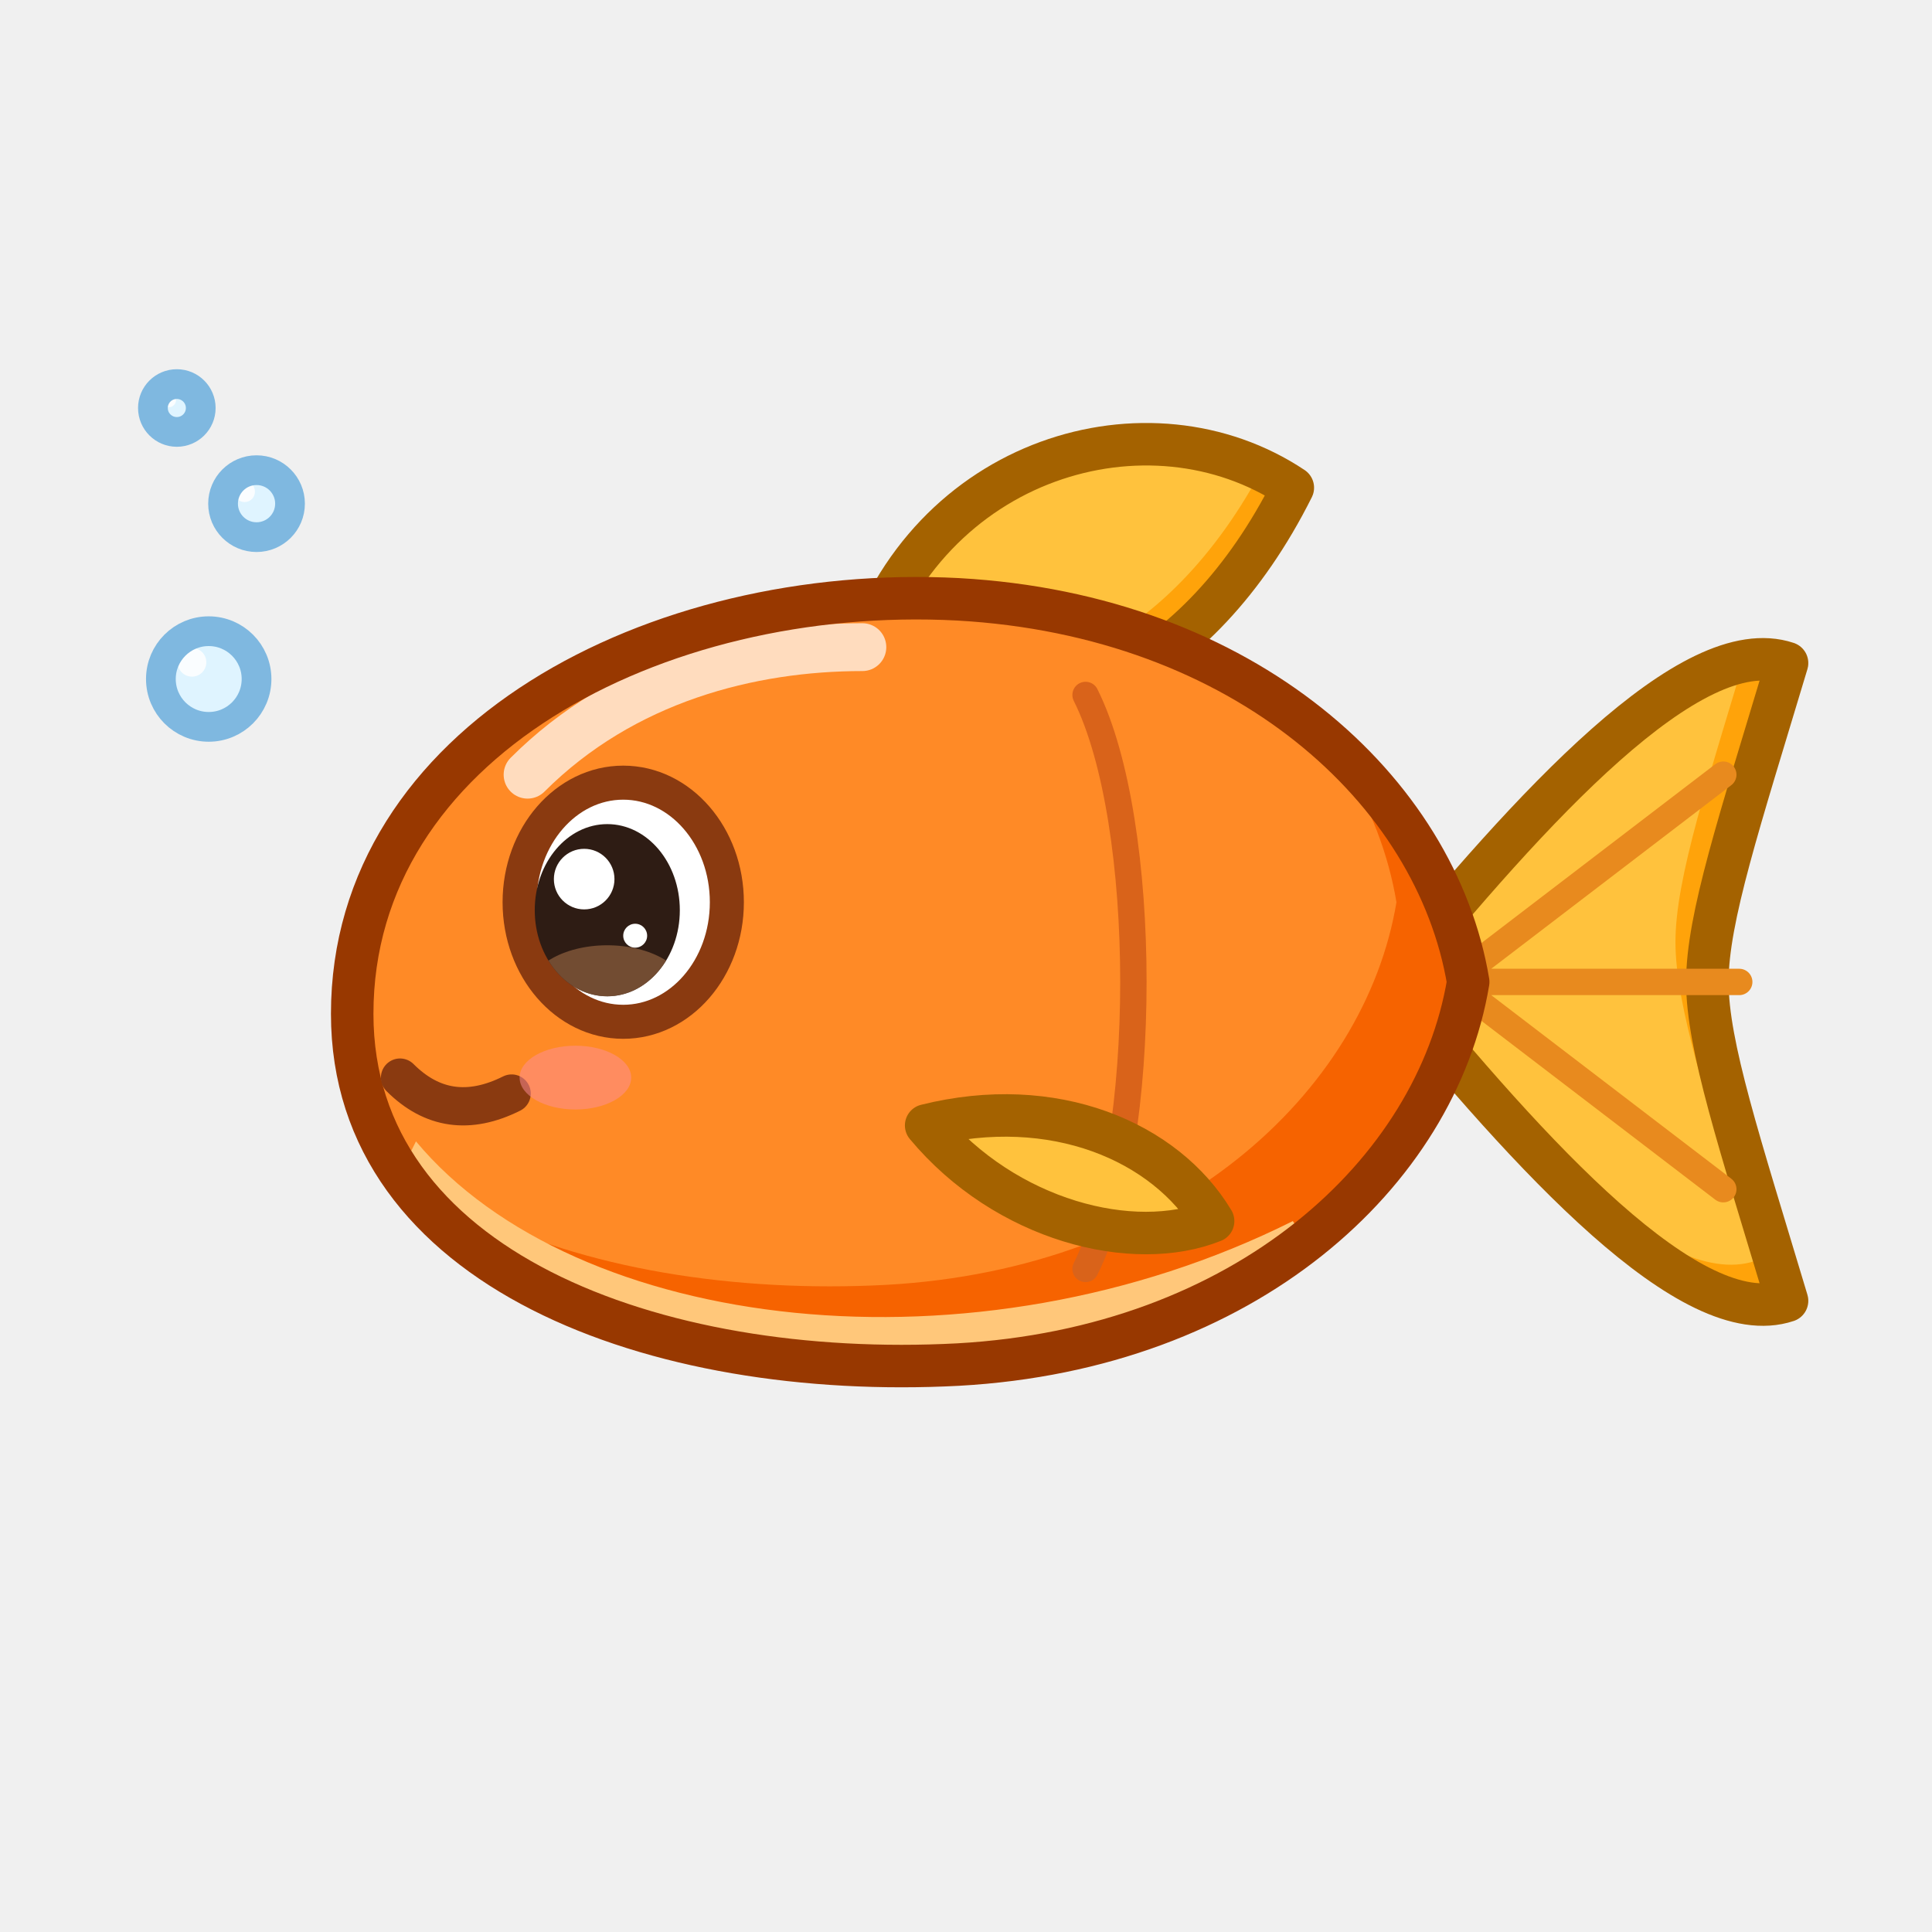
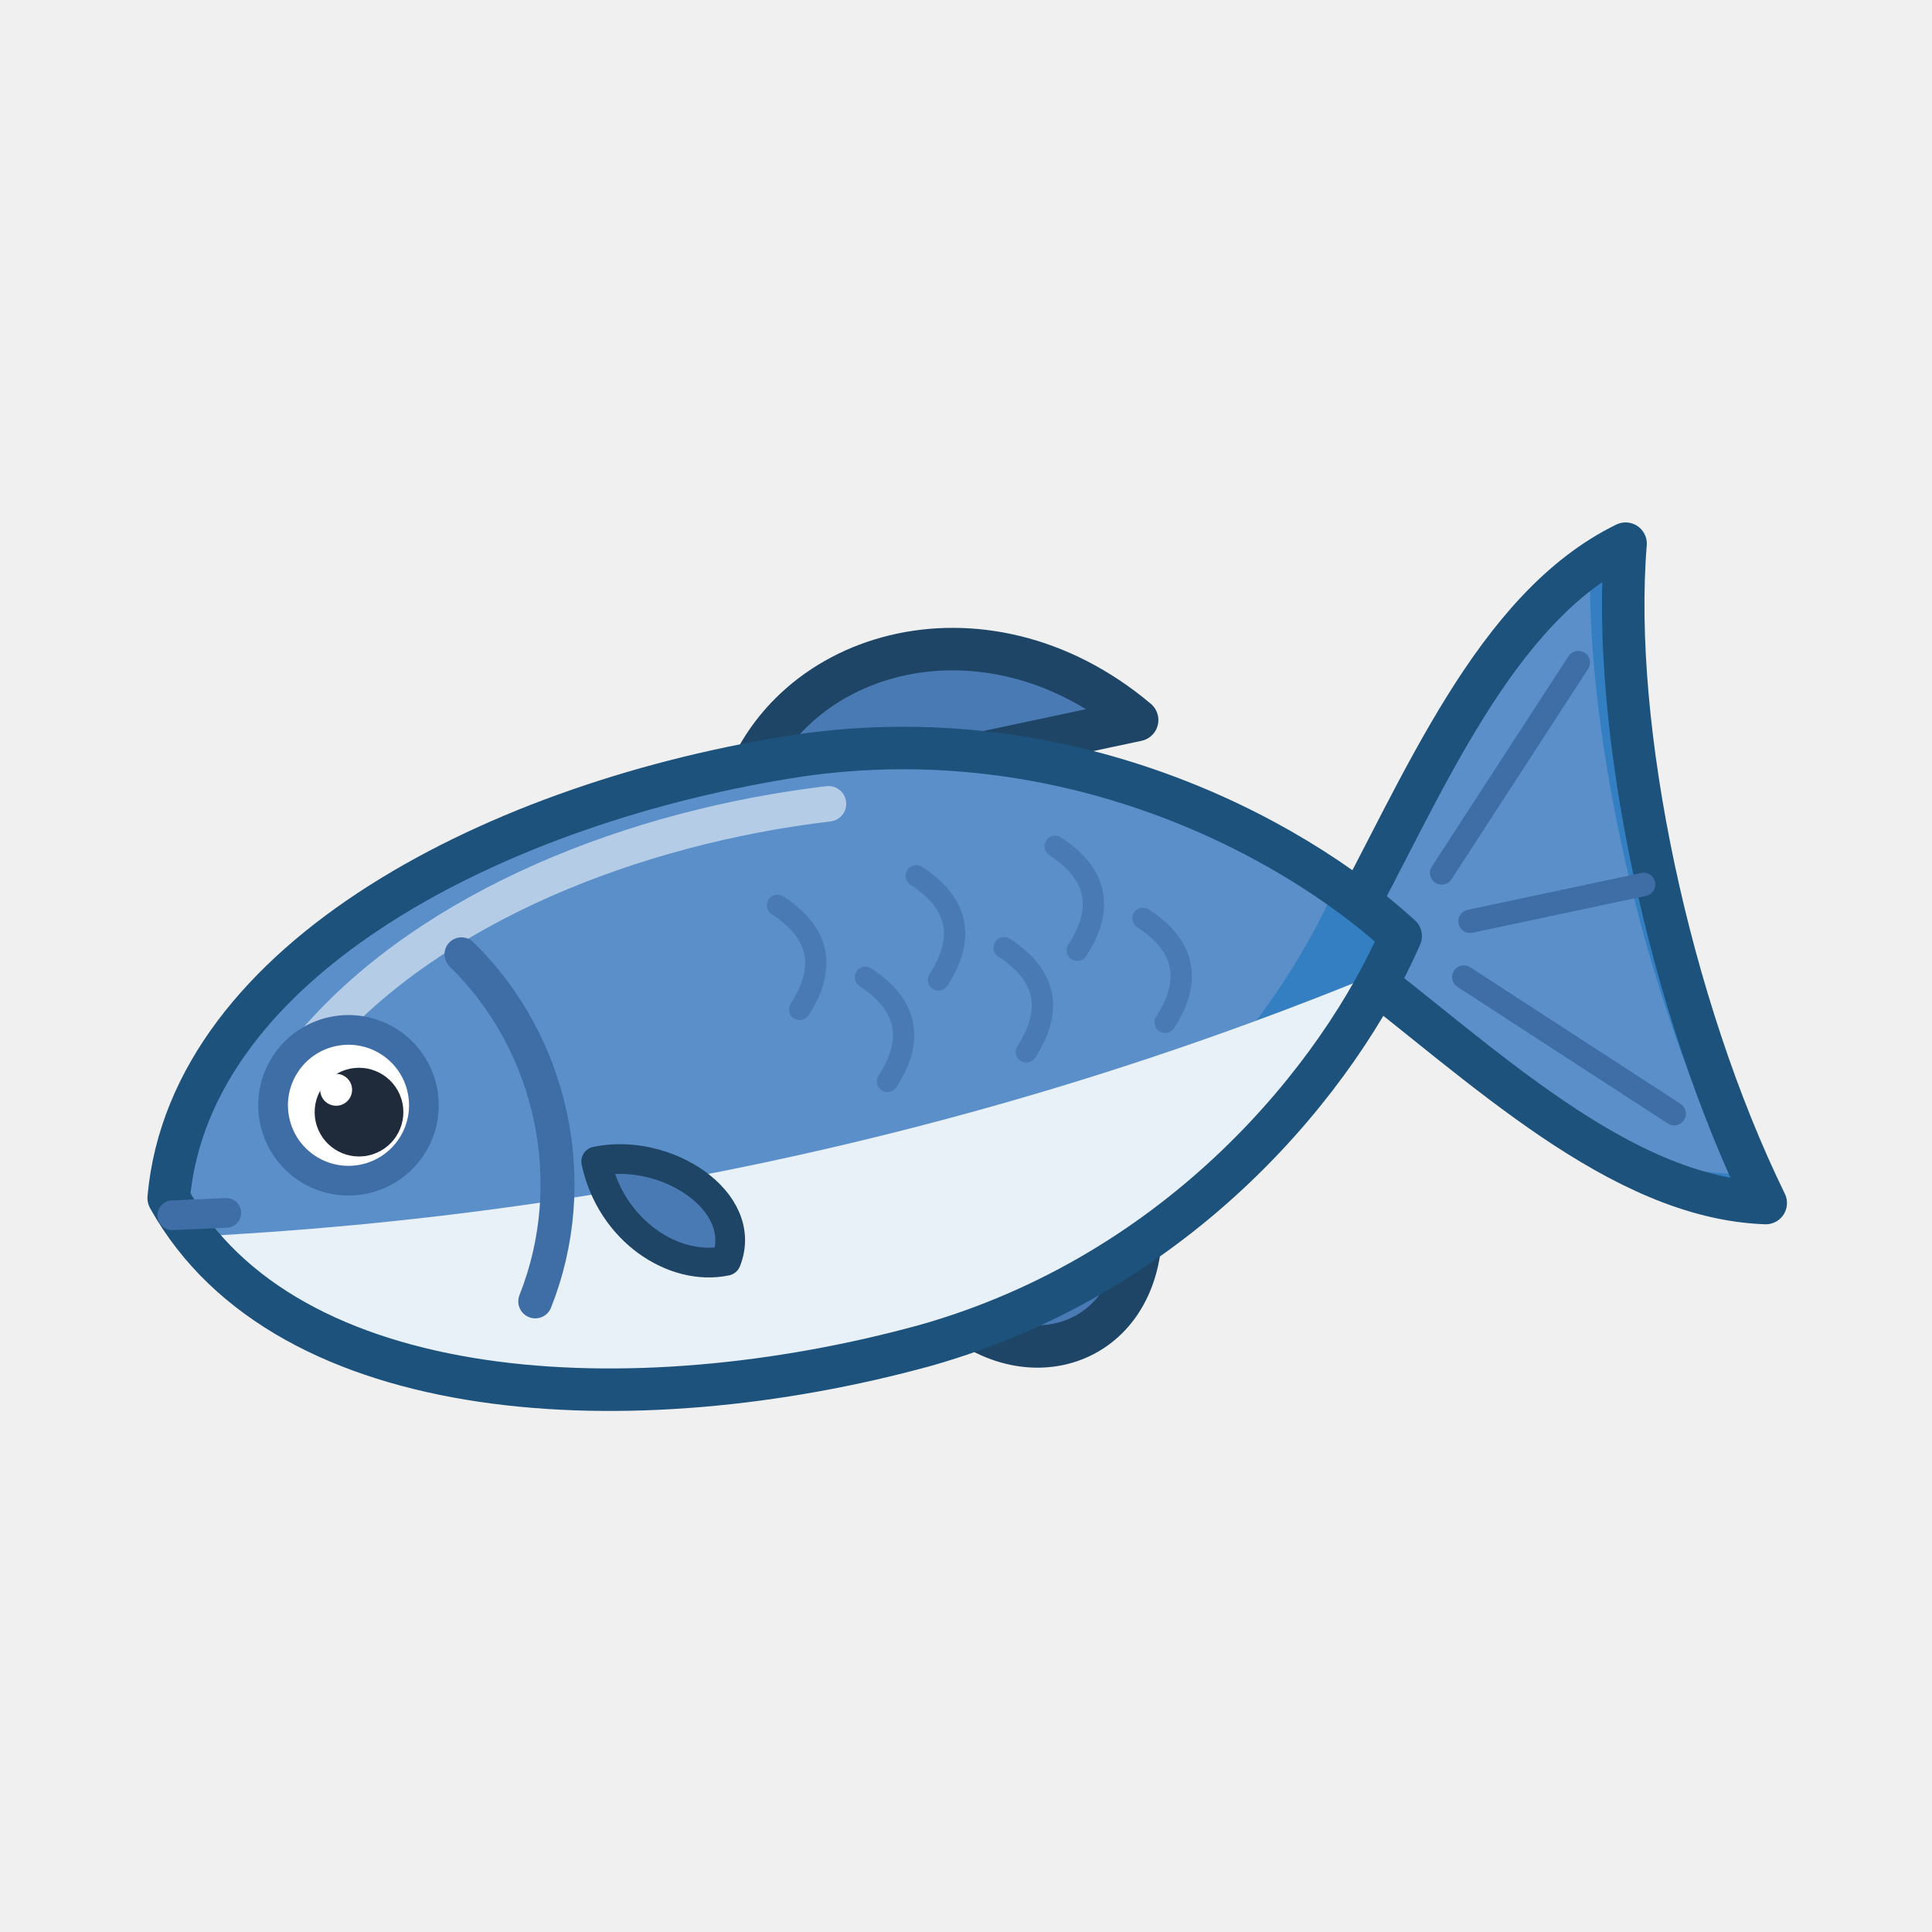
<svg xmlns="http://www.w3.org/2000/svg" viewBox="0 0 200 200" width="200" height="200">
  <defs>
-     <clipPath id="cfa0b359e5">
-       <path d="M52,0 C70,-22 90,-44 102,-40 C96,-20 92,-8 92,0 C92,8 96,20 102,40 C90,44 70,22 52,0 Z" />
+     <clipPath id="ca593391bf">
+       <path d="M-14,-30 C-6,-46 18,-48 32,-30 Z" />
    </clipPath>
-     <clipPath id="c956301fb0">
-       <path d="M-14,-40 C-6,-66 22,-74 40,-62 C34,-50 26,-42 18,-38 Z" />
+     <clipPath id="cac37c3d87">
+       <path d="M50,-2 C62,-16 74,-34 90,-38 C84,-18 84,14 90,38 C74,34 62,16 50,2 Z" />
    </clipPath>
-     <clipPath id="c78c9654b1">
-       <path d="M-78,4 C-78,-30 -40,-50 -2,-48 C34,-46 58,-24 62,0 C58,24 34,46 -2,48 C-40,50 -78,36 -78,4 Z" />
-     </clipPath>
-     <clipPath id="ce115ccae1">
-       <path d="M-55.1,-9 A9.1,10.8 0 1 0 -36.9,-9 A9.1,10.8 0 1 0 -55.1,-9Z" />
+     <clipPath id="c0f876a801">
+       <path d="M-86,0 C-78,-26 -40,-36 -6,-34 C24,-32 46,-14 56,0 C46,14 24,32 -6,34 C-40,36 -78,26 -86,0 Z" />
    </clipPath>
  </defs>
-   <g transform="translate(100 100) scale(0.8252 0.8252) translate(1 2)">
-     <path d="M52,0 C70,-22 90,-44 102,-40 C96,-20 92,-8 92,0 C92,8 96,20 102,40 C90,44 70,22 52,0 Z" fill="#FFA30A" />
-     <g clip-path="url(#cfa0b359e5)">
-       <path d="M52,0 C70,-22 90,-44 102,-40 C96,-20 92,-8 92,0 C92,8 96,20 102,40 C90,44 70,22 52,0 Z" fill="#FFC23D" transform="translate(-4 -5)" />
+   <g transform="translate(95.6 107.4) rotate(-12) scale(0.9182 0.9182) translate(-1 0)">
+     <path d="M-14,-30 C-6,-46 18,-48 32,-30 Z" fill="#366C9F" />
+     <g clip-path="url(#ca593391bf)">
+       <path d="M-14,-30 C-6,-46 18,-48 32,-30 Z" fill="#4A7AB4" transform="translate(-2 -2)" />
    </g>
-     <path d="M52,0 C70,-22 90,-44 102,-40 C96,-20 92,-8 92,0 C92,8 96,20 102,40 C90,44 70,22 52,0 Z" fill="none" stroke="#A46200" stroke-width="5.33" stroke-linejoin="round" />
-     <path d="M60,0 L94,-26 M60,0 L94,26 M60,0 L96,0" fill="none" stroke="#E88A1E" stroke-width="3.31" stroke-linecap="round" stroke-linejoin="round" />
-     <path d="M-14,-40 C-6,-66 22,-74 40,-62 C34,-50 26,-42 18,-38 Z" fill="#FFA30A" />
-     <g clip-path="url(#c956301fb0)">
-       <path d="M-14,-40 C-6,-66 22,-74 40,-62 C34,-50 26,-42 18,-38 Z" fill="#FFC23D" transform="translate(-3 -4)" />
+     <path d="M-14,-30 C-6,-46 18,-48 32,-30 Z" fill="none" stroke="#1E4566" stroke-width="4.79" stroke-linejoin="round" />
+     <path d="M-4,28 C2,40 16,40 20,28 Z" fill="#4A7AB4" />
+     <path d="M-4,28 C2,40 16,40 20,28 Z" fill="none" stroke="#1E4566" stroke-width="4.79" stroke-linejoin="round" />
+     <path d="M50,-2 C62,-16 74,-34 90,-38 C84,-18 84,14 90,38 C74,34 62,16 50,2 Z" fill="#337FC2" />
+     <g clip-path="url(#cac37c3d87)">
+       <path d="M50,-2 C62,-16 74,-34 90,-38 C84,-18 84,14 90,38 C74,34 62,16 50,2 Z" fill="#5B8FC9" transform="translate(-3 -4)" />
    </g>
-     <path d="M-14,-40 C-6,-66 22,-74 40,-62 C34,-50 26,-42 18,-38 Z" fill="none" stroke="#A46200" stroke-width="5.33" stroke-linejoin="round" />
-     <path d="M-78,4 C-78,-30 -40,-50 -2,-48 C34,-46 58,-24 62,0 C58,24 34,46 -2,48 C-40,50 -78,36 -78,4 Z" fill="#F66300" />
-     <g clip-path="url(#c78c9654b1)">
-       <path d="M-78,4 C-78,-30 -40,-50 -2,-48 C34,-46 58,-24 62,0 C58,24 34,46 -2,48 C-40,50 -78,36 -78,4 Z" fill="#FF8A26" transform="translate(-9 -10)" />
+     <path d="M50,-2 C62,-16 74,-34 90,-38 C84,-18 84,14 90,38 C74,34 62,16 50,2 Z" fill="none" stroke="#1C527C" stroke-width="4.79" stroke-linejoin="round" />
+     <path d="M62,-6 L82,-26 M64,0 L84,0 M62,6 L82,26" fill="none" stroke="#3F6EA6" stroke-width="2.64" stroke-linecap="round" stroke-linejoin="round" />
+     <path d="M-86,0 C-78,-26 -40,-36 -6,-34 C24,-32 46,-14 56,0 C46,14 24,32 -6,34 C-40,36 -78,26 -86,0 Z" fill="#337FC2" />
+     <g clip-path="url(#c0f876a801)">
+       <path d="M-86,0 C-78,-26 -40,-36 -6,-34 C24,-32 46,-14 56,0 C46,14 24,32 -6,34 C-40,36 -78,26 -86,0 Z" fill="#5B8FC9" transform="translate(-6 -7)" />
    </g>
-     <g clip-path="url(#c78c9654b1)">
-       <path d="M-70,20 C-50,44 0,50 40,30 L60,60 L-90,60 Z" fill="#FFC77A" />
+     <g clip-path="url(#c0f876a801)">
+       <path d="M-100,2 C-60,10 0,16 70,0 L70,60 L-100,60 Z" fill="#E8F0F8" />
+       <path d="M-12,-18 Q-6,-12 -12,-6" fill="none" stroke="#4A7AB4" stroke-width="2.4" stroke-linecap="round" stroke-linejoin="round" />
+       <path d="M-4,-8 Q2,-2 -4,4" fill="none" stroke="#4A7AB4" stroke-width="2.4" stroke-linecap="round" stroke-linejoin="round" />
+       <path d="M4,-18 Q10,-12 4,-6" fill="none" stroke="#4A7AB4" stroke-width="2.4" stroke-linecap="round" stroke-linejoin="round" />
+       <path d="M12,-8 Q18,-2 12,4" fill="none" stroke="#4A7AB4" stroke-width="2.4" stroke-linecap="round" stroke-linejoin="round" />
+       <path d="M20,-18 Q26,-12 20,-6" fill="none" stroke="#4A7AB4" stroke-width="2.4" stroke-linecap="round" stroke-linejoin="round" />
+       <path d="M28,-8 Q34,-2 28,4" fill="none" stroke="#4A7AB4" stroke-width="2.4" stroke-linecap="round" stroke-linejoin="round" />
    </g>
-     <path d="M-56,-26 C-44,-38 -28,-42 -14,-42" fill="none" stroke="#FFFFFF" stroke-width="6" stroke-linecap="round" stroke-linejoin="round" opacity="0.7" />
-     <path d="M-78,4 C-78,-30 -40,-50 -2,-48 C34,-46 58,-24 62,0 C58,24 34,46 -2,48 C-40,50 -78,36 -78,4 Z" fill="none" stroke="#983800" stroke-width="5.33" stroke-linejoin="round" />
-     <path d="M14,-36 C22,-20 22,20 14,36" fill="none" stroke="#D9631A" stroke-width="3.31" stroke-linecap="round" stroke-linejoin="round" />
-     <path d="M-6,18 C4,30 20,34 30,30 C24,20 10,14 -6,18 Z" fill="#FFC23D" />
-     <path d="M-6,18 C4,30 20,34 30,30 C24,20 10,14 -6,18 Z" fill="none" stroke="#A46200" stroke-width="5.33" stroke-linejoin="round" />
-     <path d="M-57,-10 A13,15 0 1 0 -31,-10 A13,15 0 1 0 -57,-10Z" fill="#FFFFFF" />
-     <path d="M-57,-10 A13,15 0 1 0 -31,-10 A13,15 0 1 0 -57,-10Z" fill="none" stroke="#8A3A10" stroke-width="4.27" stroke-linejoin="round" />
-     <path d="M-55.1,-9 A9.1,10.8 0 1 0 -36.9,-9 A9.1,10.8 0 1 0 -55.1,-9Z" fill="#2E1C14" />
-     <g clip-path="url(#ce115ccae1)">
-       <ellipse cx="-46" cy="1.3" rx="10" ry="5.9" fill="#83573A" opacity=".8" />
-     </g>
-     <circle cx="-48.9" cy="-12.9" r="3.8" fill="#FFFFFF" />
-     <circle cx="-42.5" cy="-5.8" r="1.5" fill="#FFFFFF" />
-     <path d="M-72,12 Q-66,18 -58,14" fill="none" stroke="#8A3A10" stroke-width="4.8" stroke-linecap="round" stroke-linejoin="round" />
-     <ellipse cx="-50" cy="12" rx="7" ry="4" fill="#FF8E9A" opacity="0.5" />
-     <path d="M-102,-38 A6,6 0 1 0 -90,-38 A6,6 0 1 0 -102,-38Z" fill="#DFF4FF" />
-     <circle cx="-98.1" cy="-40.1" r="1.8" fill="#FFFFFF" opacity="0.85" />
-     <path d="M-102,-38 A6,6 0 1 0 -90,-38 A6,6 0 1 0 -102,-38Z" fill="none" stroke="#7FB8E0" stroke-width="3.73" stroke-linejoin="round" />
-     <path d="M-94.2,-60 A4.2,4.2 0 1 0 -85.8,-60 A4.2,4.2 0 1 0 -94.2,-60Z" fill="#DFF4FF" />
-     <circle cx="-91.5" cy="-61.5" r="1.3" fill="#FFFFFF" opacity="0.85" />
-     <path d="M-94.2,-60 A4.2,4.2 0 1 0 -85.8,-60 A4.2,4.2 0 1 0 -94.2,-60Z" fill="none" stroke="#7FB8E0" stroke-width="3.73" stroke-linejoin="round" />
-     <path d="M-103,-72 A3,3 0 1 0 -97,-72 A3,3 0 1 0 -103,-72Z" fill="#DFF4FF" />
-     <circle cx="-101" cy="-73" r="0.9" fill="#FFFFFF" opacity="0.85" />
-     <path d="M-103,-72 A3,3 0 1 0 -97,-72 A3,3 0 1 0 -103,-72Z" fill="none" stroke="#7FB8E0" stroke-width="3.73" stroke-linejoin="round" />
+     <path d="M-66,-14 C-50,-26 -26,-30 -4,-28" fill="none" stroke="#FFFFFF" stroke-width="4" stroke-linecap="round" stroke-linejoin="round" opacity="0.55" />
+     <path d="M-86,0 C-78,-26 -40,-36 -6,-34 C24,-32 46,-14 56,0 C46,14 24,32 -6,34 C-40,36 -78,26 -86,0 Z" fill="none" stroke="#1C527C" stroke-width="4.79" stroke-linejoin="round" />
+     <path d="M-48,-20 C-40,-8 -40,8 -48,20" fill="none" stroke="#3F6EA6" stroke-width="3.83" stroke-linecap="round" stroke-linejoin="round" />
+     <path d="M-72.5,-6 A8.5,8.5 0 1 0 -55.5,-6 A8.5,8.5 0 1 0 -72.5,-6Z" fill="#FFFFFF" />
+     <path d="M-72.5,-6 A8.5,8.5 0 1 0 -55.5,-6 A8.5,8.5 0 1 0 -72.5,-6Z" fill="none" stroke="#3F6EA6" stroke-width="3.35" stroke-linejoin="round" />
+     <path d="M-68,-5 A5,5 0 1 0 -58,-5 A5,5 0 1 0 -68,-5Z" fill="#1F2A3A" />
+     <circle cx="-65" cy="-8" r="1.8" fill="#FFFFFF" opacity="1" />
+     <path d="M-38,6 C-30,6 -22,14 -26,20 C-32,20 -38,14 -38,6 Z" fill="#4A7AB4" />
+     <path d="M-38,6 C-30,6 -22,14 -26,20 C-32,20 -38,14 -38,6 Z" fill="none" stroke="#1E4566" stroke-width="3.35" stroke-linejoin="round" />
+     <path d="M-86,2 L-80,3" fill="none" stroke="#3F6EA6" stroke-width="3.35" stroke-linecap="round" stroke-linejoin="round" />
  </g>
</svg>
